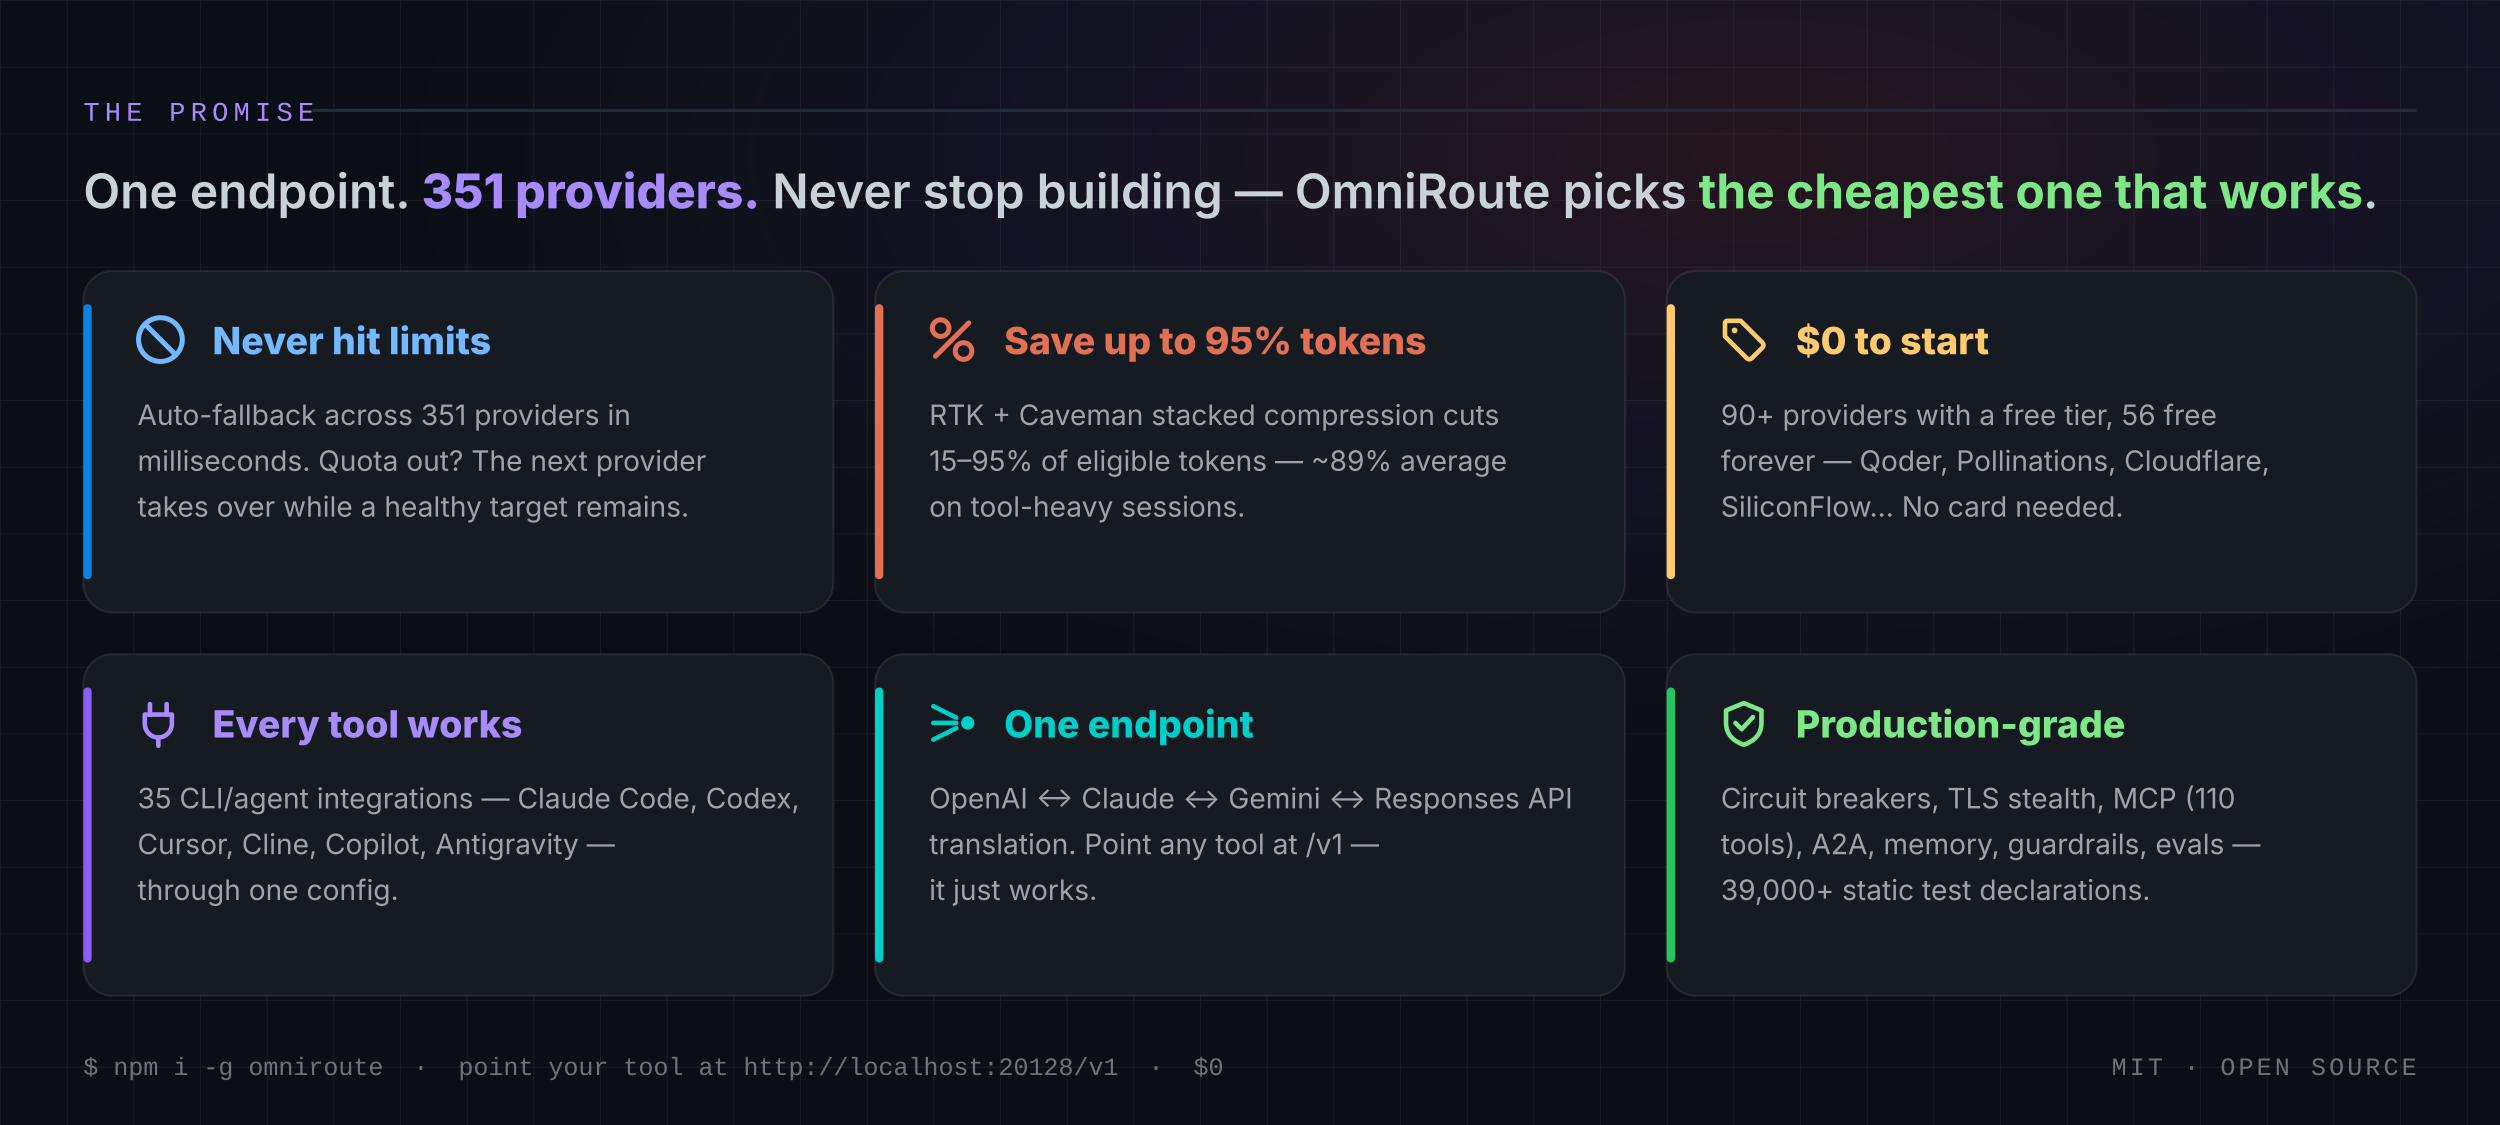
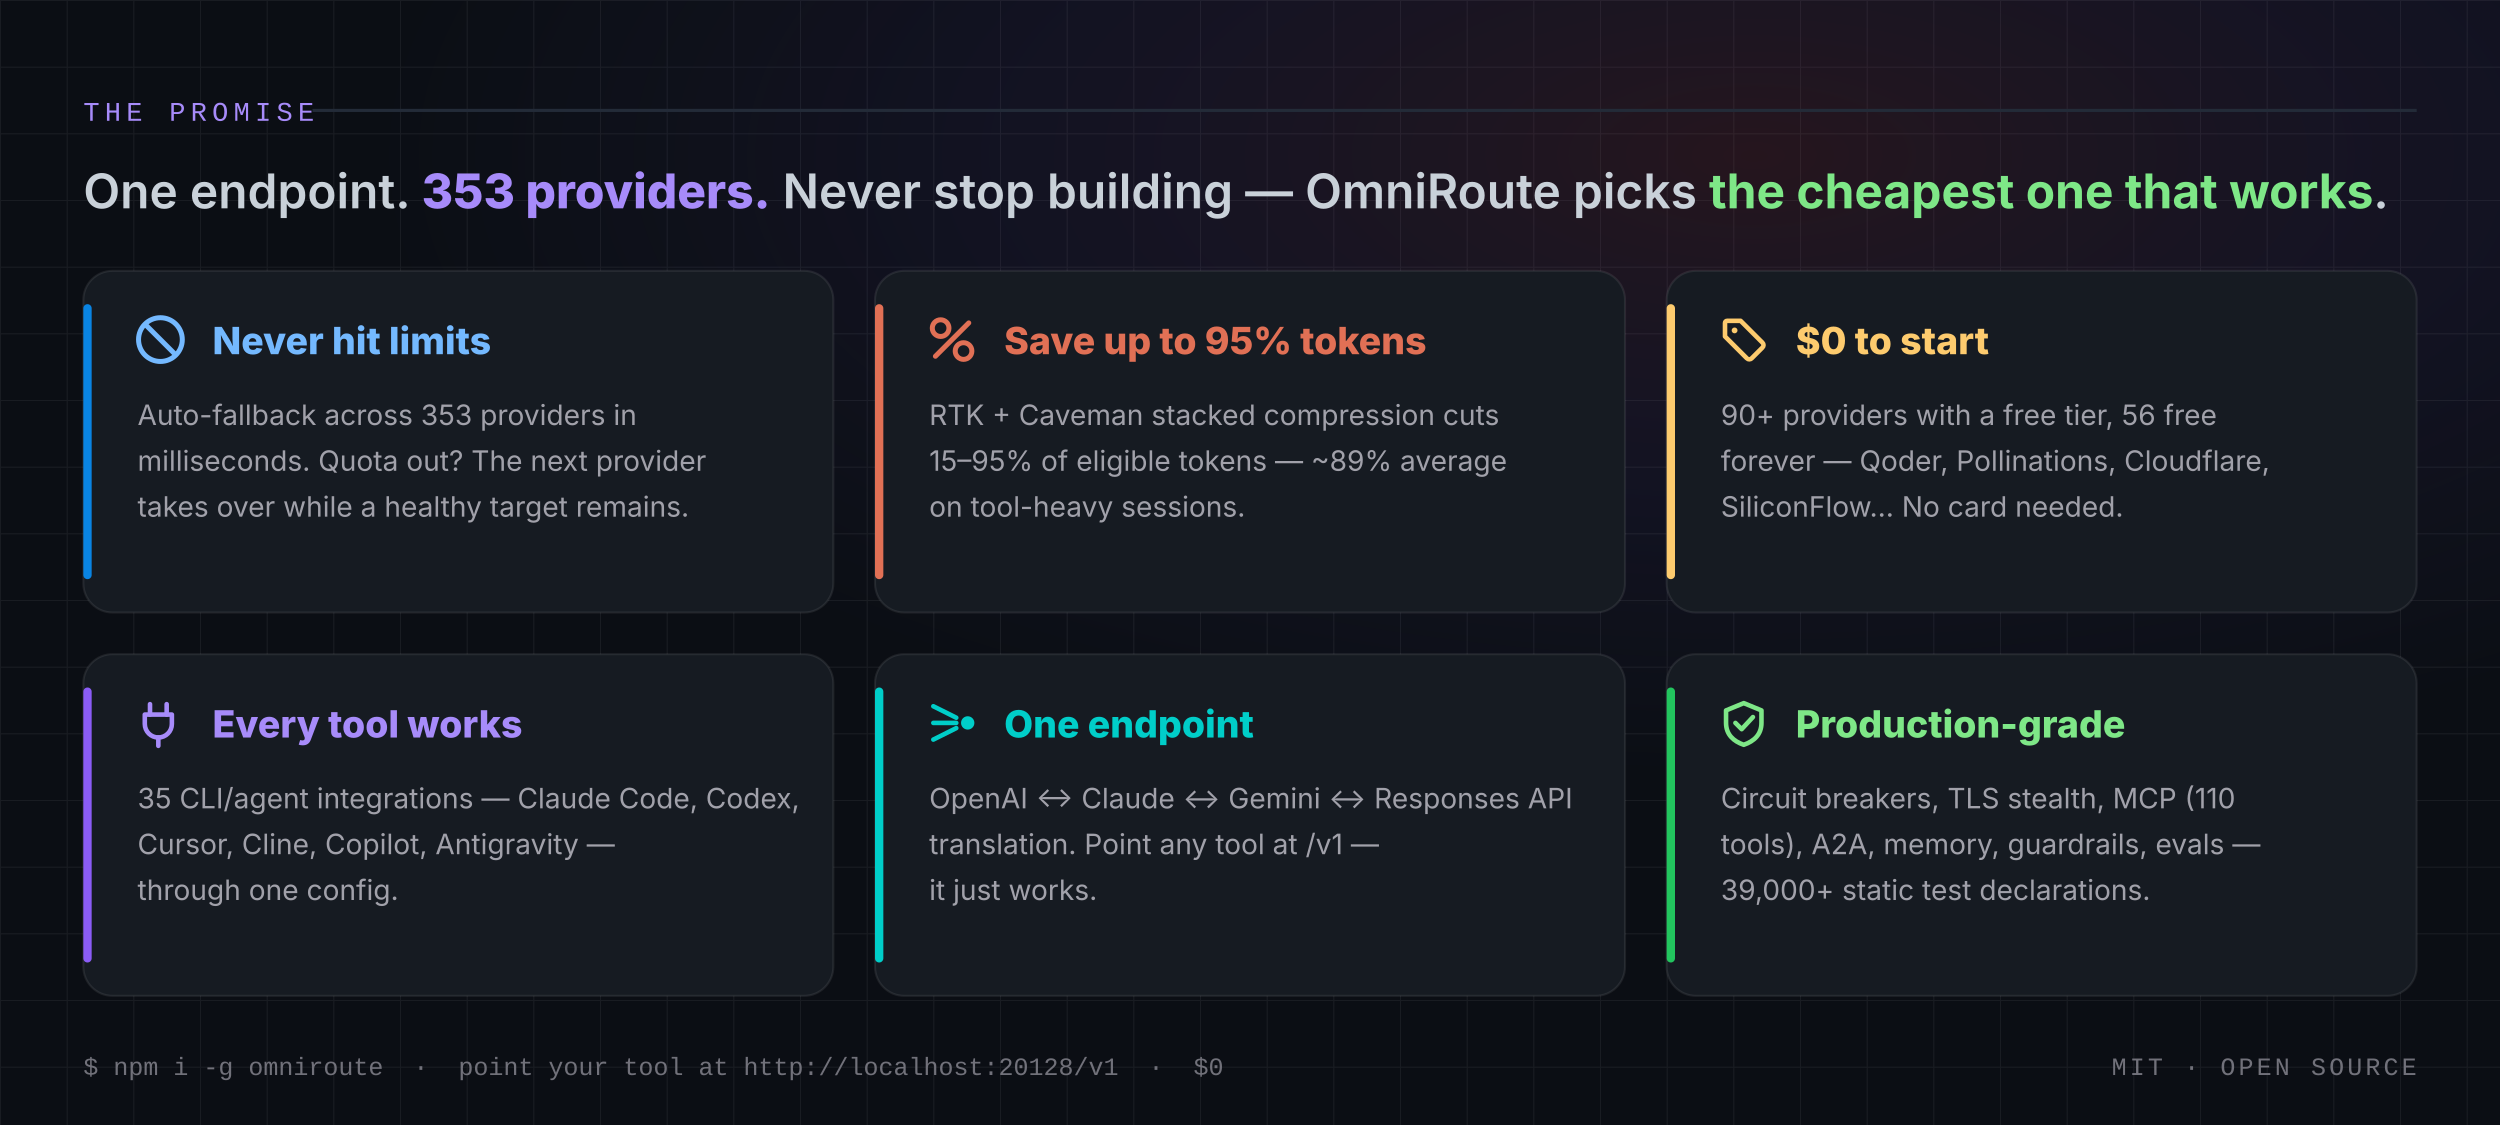
- <svg xmlns="http://www.w3.org/2000/svg" viewBox="0 0 1200 540" role="img" aria-label="The OmniRoute promise: one endpoint and 351 providers. Six pillars. Resilient fallback: automatic routing continues while another healthy target is available. Save up to 95 percent of eligible tokens: RTK plus Caveman stacked compression averages about 89 percent on tool-heavy sessions. Zero dollars to start: 90+ providers with a free tier and 56 recurring or keyless free-forever providers. Every tool works: 35 CLI and agent integration records, including Claude Code, Codex, Cursor, Cline, Copilot and Antigravity, through one config. One endpoint: OpenAI, Claude, Gemini and Responses API translation at /v1. Production controls: circuit breakers, TLS stealth, MCP with 110 tools, A2A, memory, guardrails, evals, and 39,000+ static test declarations across 5,100+ tracked test files.">
+ <svg xmlns="http://www.w3.org/2000/svg" viewBox="0 0 1200 540" role="img" aria-label="The OmniRoute promise: one endpoint and 353 providers. Six pillars. Resilient fallback: automatic routing continues while another healthy target is available. Save up to 95 percent of eligible tokens: RTK plus Caveman stacked compression averages about 89 percent on tool-heavy sessions. Zero dollars to start: 90+ providers with a free tier and 56 recurring or keyless free-forever providers. Every tool works: 35 CLI and agent integration records, including Claude Code, Codex, Cursor, Cline, Copilot and Antigravity, through one config. One endpoint: OpenAI, Claude, Gemini and Responses API translation at /v1. Production controls: circuit breakers, TLS stealth, MCP with 110 tools, A2A, memory, guardrails, evals, and 39,000+ static test declarations across 5,100+ tracked test files.">
  <defs>
    <pattern id="gridPaperP" width="32" height="32" patternUnits="userSpaceOnUse">
      <path d="M 32 0 L 0 0 0 32" fill="none" stroke="#ffffff" stroke-opacity="0.06" stroke-width="1" />
    </pattern>
    <radialGradient id="bgGlowP" cx="70%" cy="14%" r="55%">
      <stop offset="0%" stop-color="#e54d5e" stop-opacity="0.12" />
      <stop offset="55%" stop-color="#8b5cf6" stop-opacity="0.06" />
      <stop offset="100%" stop-color="#6366f1" stop-opacity="0" />
    </radialGradient>
  </defs>
  <rect width="1200" height="540" fill="#0b0e14" />
  <rect width="1200" height="540" fill="url(#gridPaperP)" />
  <rect width="1200" height="540" fill="url(#bgGlowP)" />
  <g>
    <text x="40" y="58" font-family="Consolas, 'Courier New', monospace" font-size="13" letter-spacing="2.5" fill="#a78bfa">THE PROMISE</text>
    <line x1="150" y1="53" x2="1160" y2="53" stroke="#232b38" stroke-width="1.5" />
  </g>
  <g>
-     <text x="40" y="100" font-family="Inter, 'Segoe UI', Arial, Helvetica, system-ui, sans-serif" font-size="23" font-weight="600" fill="#c9d1d9">One endpoint. <tspan fill="#a78bfa" font-weight="800">351 providers.</tspan> Never stop building — OmniRoute picks <tspan fill="#7ee787" font-weight="700">the cheapest one that works</tspan>.</text>
+     <text x="40" y="100" font-family="Inter, 'Segoe UI', Arial, Helvetica, system-ui, sans-serif" font-size="23" font-weight="600" fill="#c9d1d9">One endpoint. <tspan fill="#a78bfa" font-weight="800">353 providers.</tspan> Never stop building — OmniRoute picks <tspan fill="#7ee787" font-weight="700">the cheapest one that works</tspan>.</text>
  </g>
  <g font-family="Inter, 'Segoe UI', Arial, Helvetica, system-ui, sans-serif">
    <g>
      <rect x="40" y="130" width="360" height="164" rx="14" fill="#161b22" stroke="#ffffff" stroke-opacity="0.08" stroke-width="1" />
      <rect x="40" y="130" width="360" height="164" rx="14" fill="none" stroke="#74b9ff" stroke-width="1.5" opacity="0">
        <animate attributeName="opacity" values="0;0.9;0;0" keyTimes="0;0.055;0.12;1" dur="12s" begin="3s" repeatCount="indefinite" />
      </rect>
      <rect x="40" y="146" width="4" height="132" rx="2" fill="#0984e3" />
      <g transform="translate(66,152)" stroke="#74b9ff" stroke-width="2.4" fill="none" stroke-linecap="round">
        <circle cx="11" cy="11" r="10.5" />
        <line x1="3.9" y1="3.9" x2="18.1" y2="18.1" />
      </g>
      <text x="102" y="170" font-size="18" font-weight="800" fill="#74b9ff">Never hit limits</text>
-       <text x="66" y="204" font-size="13.5" fill="#a1a1aa">Auto-fallback across 351 providers in</text>
+       <text x="66" y="204" font-size="13.5" fill="#a1a1aa">Auto-fallback across 353 providers in</text>
      <text x="66" y="226" font-size="13.5" fill="#a1a1aa">milliseconds. Quota out? The next provider</text>
      <text x="66" y="248" font-size="13.5" fill="#a1a1aa">takes over while a healthy target remains.</text>
    </g>
    <g>
      <rect x="420" y="130" width="360" height="164" rx="14" fill="#161b22" stroke="#ffffff" stroke-opacity="0.08" stroke-width="1" />
      <rect x="420" y="130" width="360" height="164" rx="14" fill="none" stroke="#e17055" stroke-width="1.5" opacity="0">
        <animate attributeName="opacity" values="0;0;0.9;0;0" keyTimes="0;0.167;0.222;0.287;1" dur="12s" begin="3s" repeatCount="indefinite" />
      </rect>
      <rect x="420" y="146" width="4" height="132" rx="2" fill="#e17055" />
      <g transform="translate(446,152)" stroke="#e17055" stroke-width="2.4" fill="none" stroke-linecap="round">
        <circle cx="5.5" cy="5.5" r="4" />
        <circle cx="16.5" cy="16.5" r="4" />
        <line x1="19" y1="3" x2="3" y2="19" />
      </g>
      <text x="482" y="170" font-size="18" font-weight="800" fill="#e17055">Save up to 95% tokens</text>
      <text x="446" y="204" font-size="13.5" fill="#a1a1aa">RTK + Caveman stacked compression cuts</text>
      <text x="446" y="226" font-size="13.5" fill="#a1a1aa">15–95% of eligible tokens — ~89% average</text>
      <text x="446" y="248" font-size="13.5" fill="#a1a1aa">on tool-heavy sessions.</text>
    </g>
    <g>
      <rect x="800" y="130" width="360" height="164" rx="14" fill="#161b22" stroke="#ffffff" stroke-opacity="0.08" stroke-width="1" />
      <rect x="800" y="130" width="360" height="164" rx="14" fill="none" stroke="#fdcb6e" stroke-width="1.5" opacity="0">
        <animate attributeName="opacity" values="0;0;0.9;0;0" keyTimes="0;0.334;0.389;0.454;1" dur="12s" begin="3s" repeatCount="indefinite" />
      </rect>
      <rect x="800" y="146" width="4" height="132" rx="2" fill="#fdcb6e" />
      <g transform="translate(826,152)" stroke="#fdcb6e" stroke-width="2.2" fill="none" stroke-linecap="round" stroke-linejoin="round">
        <path d="M 2,9.5 L 2,3 A 1,1 0 0 1 3,2 L 9.5,2 L 20,12.5 A 1.6,1.6 0 0 1 20,14.8 L 14.8,20 A 1.6,1.6 0 0 1 12.5,20 Z" />
        <circle cx="6.6" cy="6.6" r="1.4" fill="#fdcb6e" stroke="none" />
      </g>
      <text x="862" y="170" font-size="18" font-weight="800" fill="#fdcb6e">$0 to start</text>
      <text x="826" y="204" font-size="13.5" fill="#a1a1aa">90+ providers with a free tier, 56 free</text>
      <text x="826" y="226" font-size="13.5" fill="#a1a1aa">forever — Qoder, Pollinations, Cloudflare,</text>
      <text x="826" y="248" font-size="13.5" fill="#a1a1aa">SiliconFlow… No card needed.</text>
    </g>
    <g>
      <rect x="40" y="314" width="360" height="164" rx="14" fill="#161b22" stroke="#ffffff" stroke-opacity="0.08" stroke-width="1" />
      <rect x="40" y="314" width="360" height="164" rx="14" fill="none" stroke="#a78bfa" stroke-width="1.5" opacity="0">
        <animate attributeName="opacity" values="0;0;0.9;0;0" keyTimes="0;0.5;0.555;0.62;1" dur="12s" begin="3s" repeatCount="indefinite" />
      </rect>
      <rect x="40" y="330" width="4" height="132" rx="2" fill="#8b5cf6" />
      <g transform="translate(66,336)" stroke="#a78bfa" stroke-width="2.2" fill="none" stroke-linecap="round" stroke-linejoin="round">
        <path d="M 6,2 L 6,7 M 14,2 L 14,7" />
        <path d="M 3.5,7 L 16.5,7 L 16.5,11.5 A 6.5,6.5 0 0 1 10,18 A 6.5,6.5 0 0 1 3.5,11.5 Z" />
        <path d="M 10,18 L 10,22" />
      </g>
      <text x="102" y="354" font-size="18" font-weight="800" fill="#a78bfa">Every tool works</text>
      <text x="66" y="388" font-size="13.5" fill="#a1a1aa">35 CLI/agent integrations — Claude Code, Codex,</text>
      <text x="66" y="410" font-size="13.5" fill="#a1a1aa">Cursor, Cline, Copilot, Antigravity —</text>
      <text x="66" y="432" font-size="13.5" fill="#a1a1aa">through one config.</text>
    </g>
    <g>
      <rect x="420" y="314" width="360" height="164" rx="14" fill="#161b22" stroke="#ffffff" stroke-opacity="0.08" stroke-width="1" />
      <rect x="420" y="314" width="360" height="164" rx="14" fill="none" stroke="#00cec9" stroke-width="1.5" opacity="0">
        <animate attributeName="opacity" values="0;0;0.9;0;0" keyTimes="0;0.667;0.722;0.787;1" dur="12s" begin="3s" repeatCount="indefinite" />
      </rect>
      <rect x="420" y="330" width="4" height="132" rx="2" fill="#00cec9" />
      <g transform="translate(446,336)" stroke="#00cec9" stroke-width="2.2" fill="none" stroke-linecap="round">
        <path d="M 2,3 L 13,8.5 M 2,11 L 13,11 M 2,19 L 13,13.5" />
        <circle cx="18.5" cy="11" r="3.2" fill="#00cec9" stroke="none" />
      </g>
      <text x="482" y="354" font-size="18" font-weight="800" fill="#00cec9">One endpoint</text>
      <text x="446" y="388" font-size="13.5" fill="#a1a1aa">OpenAI ↔ Claude ↔ Gemini ↔ Responses API</text>
      <text x="446" y="410" font-size="13.5" fill="#a1a1aa">translation. Point any tool at /v1 —</text>
      <text x="446" y="432" font-size="13.5" fill="#a1a1aa">it just works.</text>
    </g>
    <g>
      <rect x="800" y="314" width="360" height="164" rx="14" fill="#161b22" stroke="#ffffff" stroke-opacity="0.08" stroke-width="1" />
      <rect x="800" y="314" width="360" height="164" rx="14" fill="none" stroke="#7ee787" stroke-width="1.5" opacity="0">
        <animate attributeName="opacity" values="0;0;0.9;0;0" keyTimes="0;0.834;0.889;0.954;1" dur="12s" begin="3s" repeatCount="indefinite" />
      </rect>
      <rect x="800" y="330" width="4" height="132" rx="2" fill="#22c55e" />
      <g transform="translate(826,336)" stroke="#7ee787" stroke-width="2.2" fill="none" stroke-linecap="round" stroke-linejoin="round">
        <path d="M 11,1.5 L 19.5,5 L 19.5,11 C 19.5,16.5 16,19.8 11,21.5 C 6,19.8 2.5,16.5 2.5,11 L 2.5,5 Z" />
        <path d="M 7,11 L 10,14 L 15.4,8.2" />
      </g>
      <text x="862" y="354" font-size="18" font-weight="800" fill="#7ee787">Production-grade</text>
      <text x="826" y="388" font-size="13.5" fill="#a1a1aa">Circuit breakers, TLS stealth, MCP (110</text>
      <text x="826" y="410" font-size="13.5" fill="#a1a1aa">tools), A2A, memory, guardrails, evals —</text>
      <text x="826" y="432" font-size="13.5" fill="#a1a1aa">39,000+ static test declarations.</text>
    </g>
  </g>
  <g>
    <text x="40" y="516" font-family="Consolas, 'Courier New', monospace" font-size="12" fill="#71717a">$ npm i -g omniroute  ·  point your tool at http://localhost:20128/v1  ·  $0</text>
    <text x="1160" y="516" text-anchor="end" font-family="Consolas, 'Courier New', monospace" font-size="12" letter-spacing="1.5" fill="#71717a">MIT · OPEN SOURCE</text>
  </g>
</svg>
